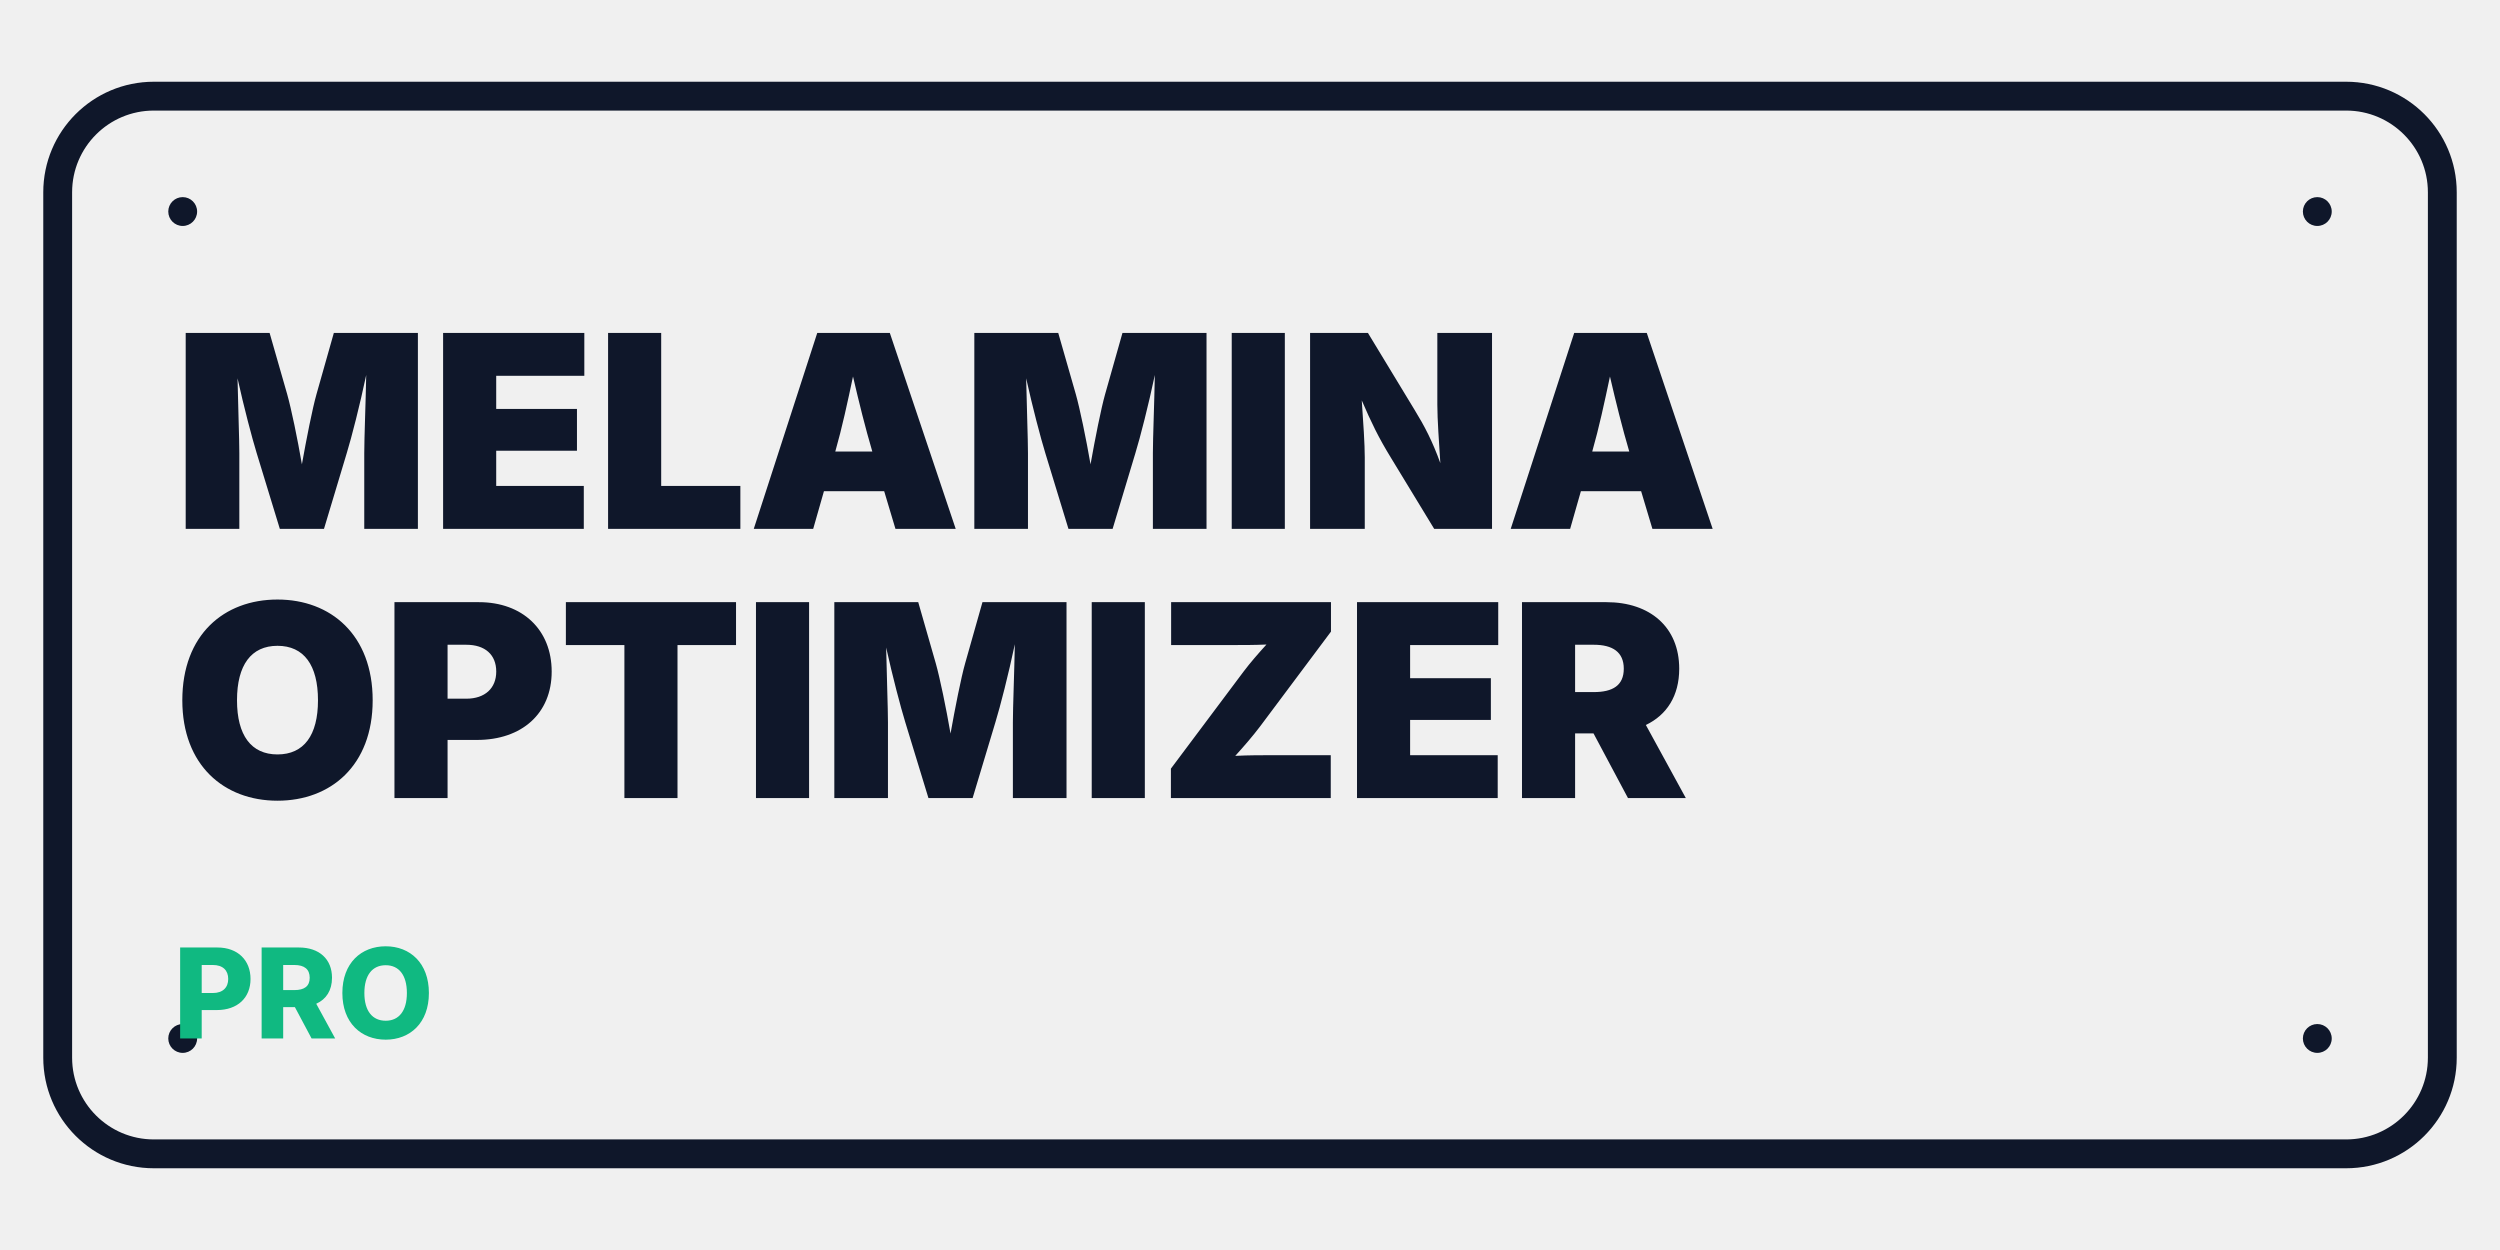
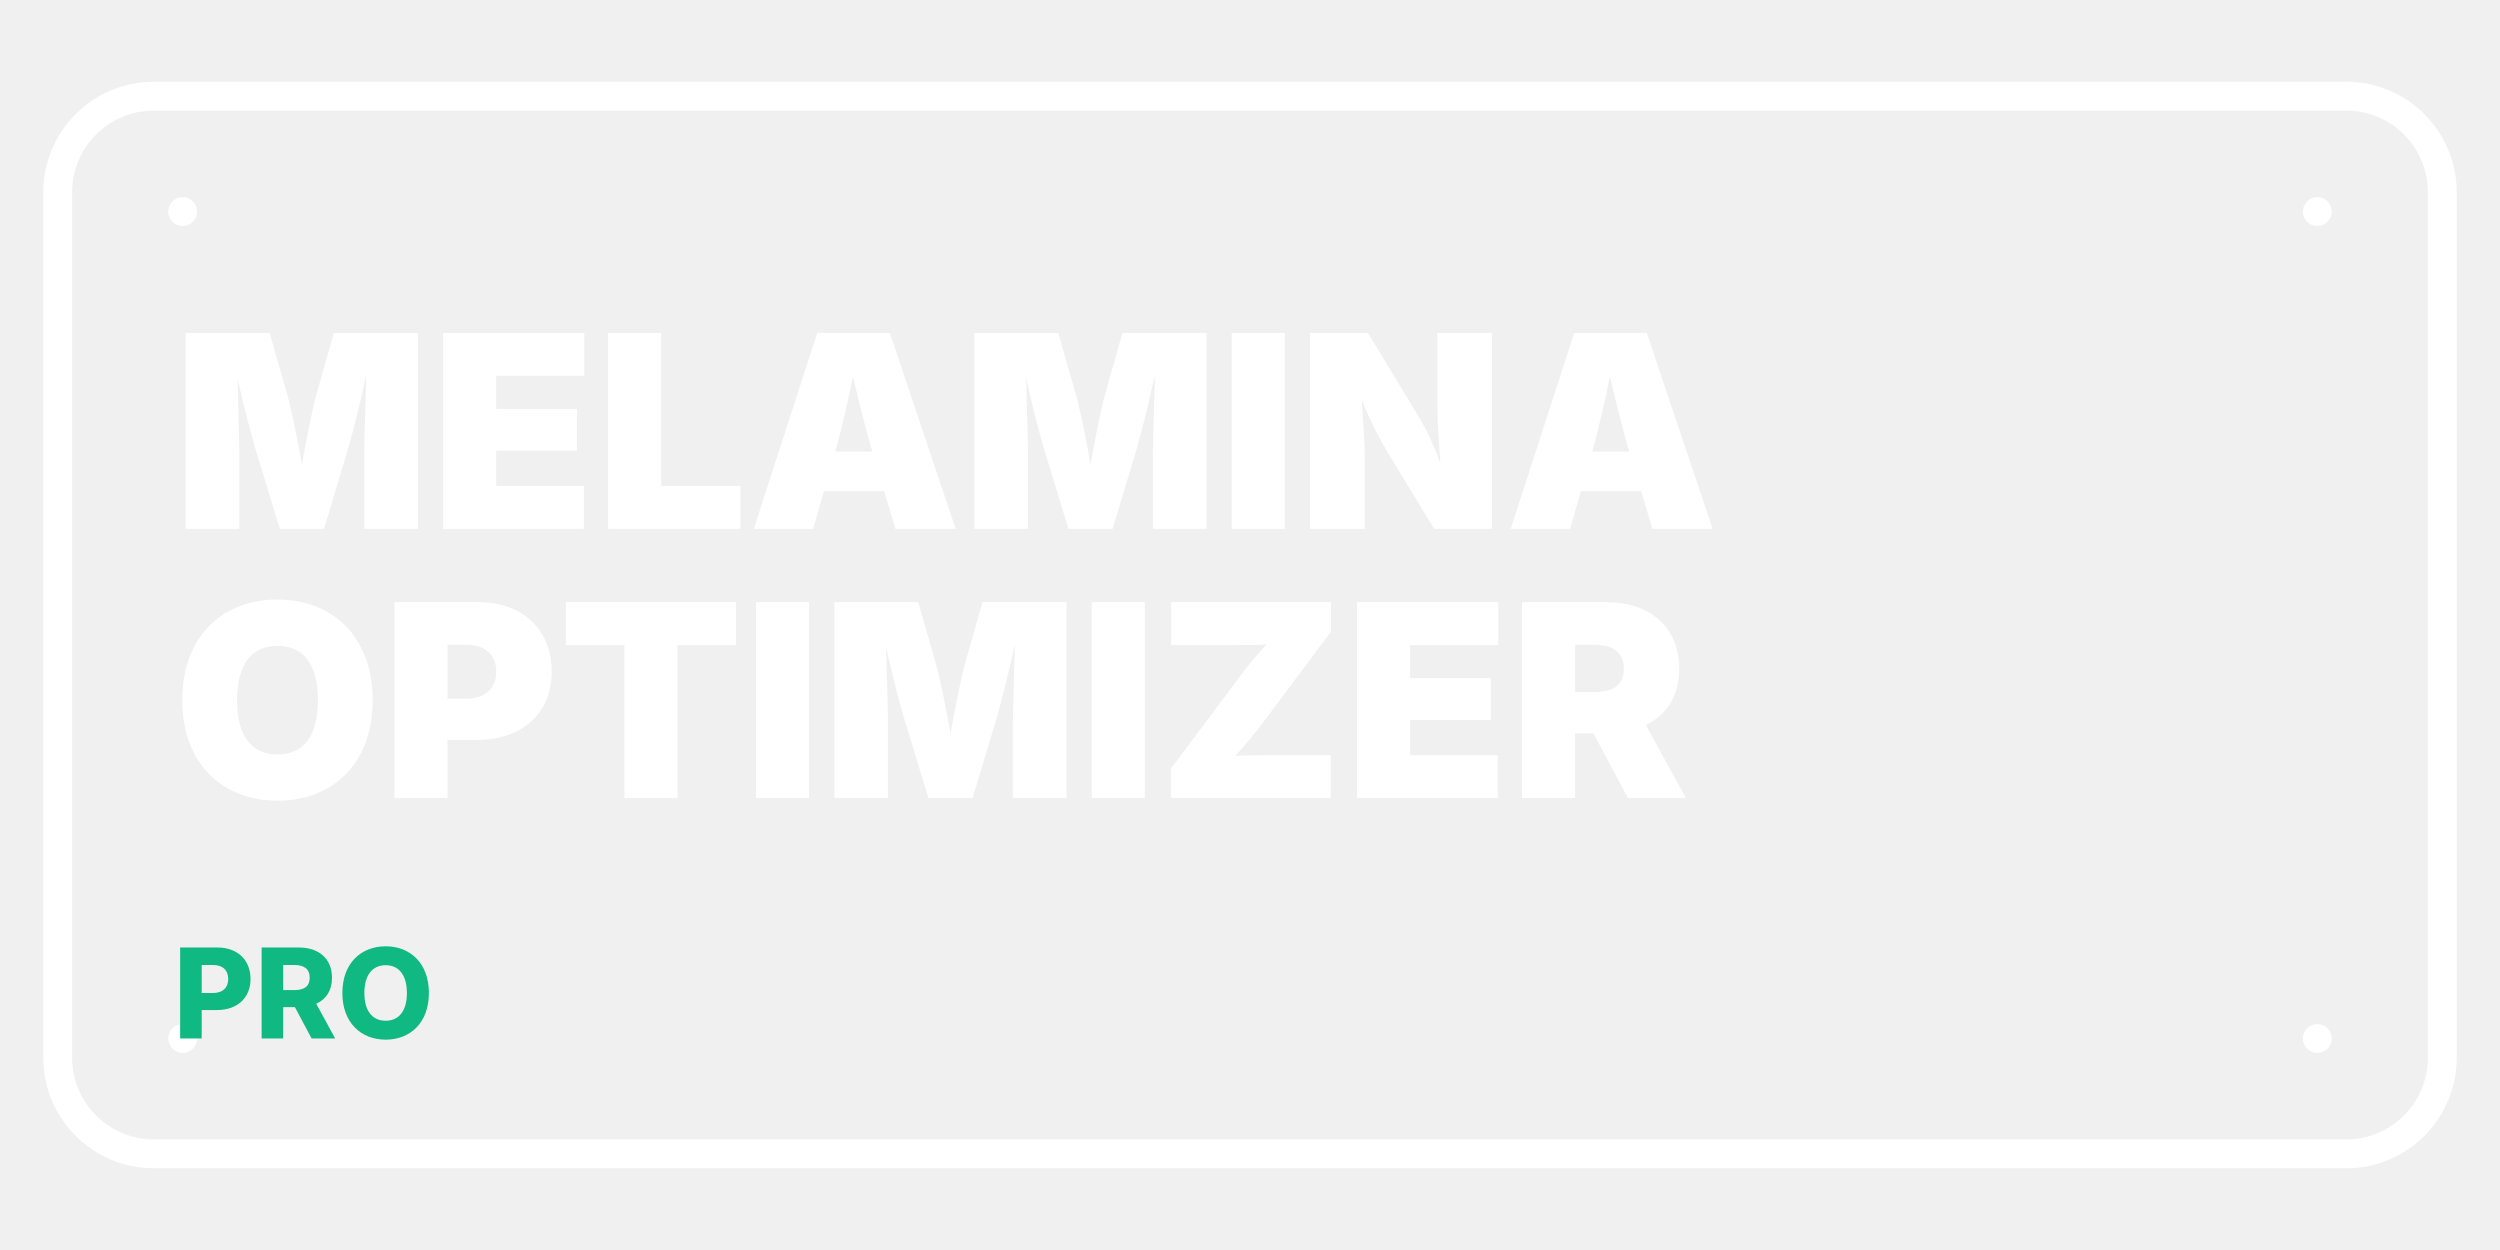
<svg xmlns="http://www.w3.org/2000/svg" id="logo-stencil-stack" viewBox="0 0 520 260" role="img" aria-label="Wordmark apilado">
  <defs>
    <style>text{font-family:Inter, ui-sans-serif, system-ui;}</style>
  </defs>
-   <rect x="12" y="20" width="496" height="220" rx="20" fill="none" stroke="#0f172a" stroke-width="6" />
-   <g fill="#0f172a">
+   <rect x="12" y="20" width="496" height="220" rx="20" fill="none" stroke="#ffffff" stroke-width="6" />
+   <g fill="#ffffff">
    <circle cx="38" cy="44" r="3" />
    <circle cx="482" cy="44" r="3" />
    <circle cx="38" cy="216" r="3" />
    <circle cx="482" cy="216" r="3" />
  </g>
  <g transform="translate(36, 56)">
-     <text x="0" y="54" font-size="56" font-weight="900" fill="#0f172a">MELAMINA</text>
-     <text x="0" y="110" font-size="56" font-weight="900" fill="#0f172a">OPTIMIZER</text>
+     <text x="0" y="54" font-size="56" font-weight="900" fill="#ffffff">MELAMINA</text>
+     <text x="0" y="110" font-size="56" font-weight="900" fill="#ffffff">OPTIMIZER</text>
    <text x="0" y="160" font-size="26" font-weight="800" fill="#10b981">PRO</text>
  </g>
</svg>
